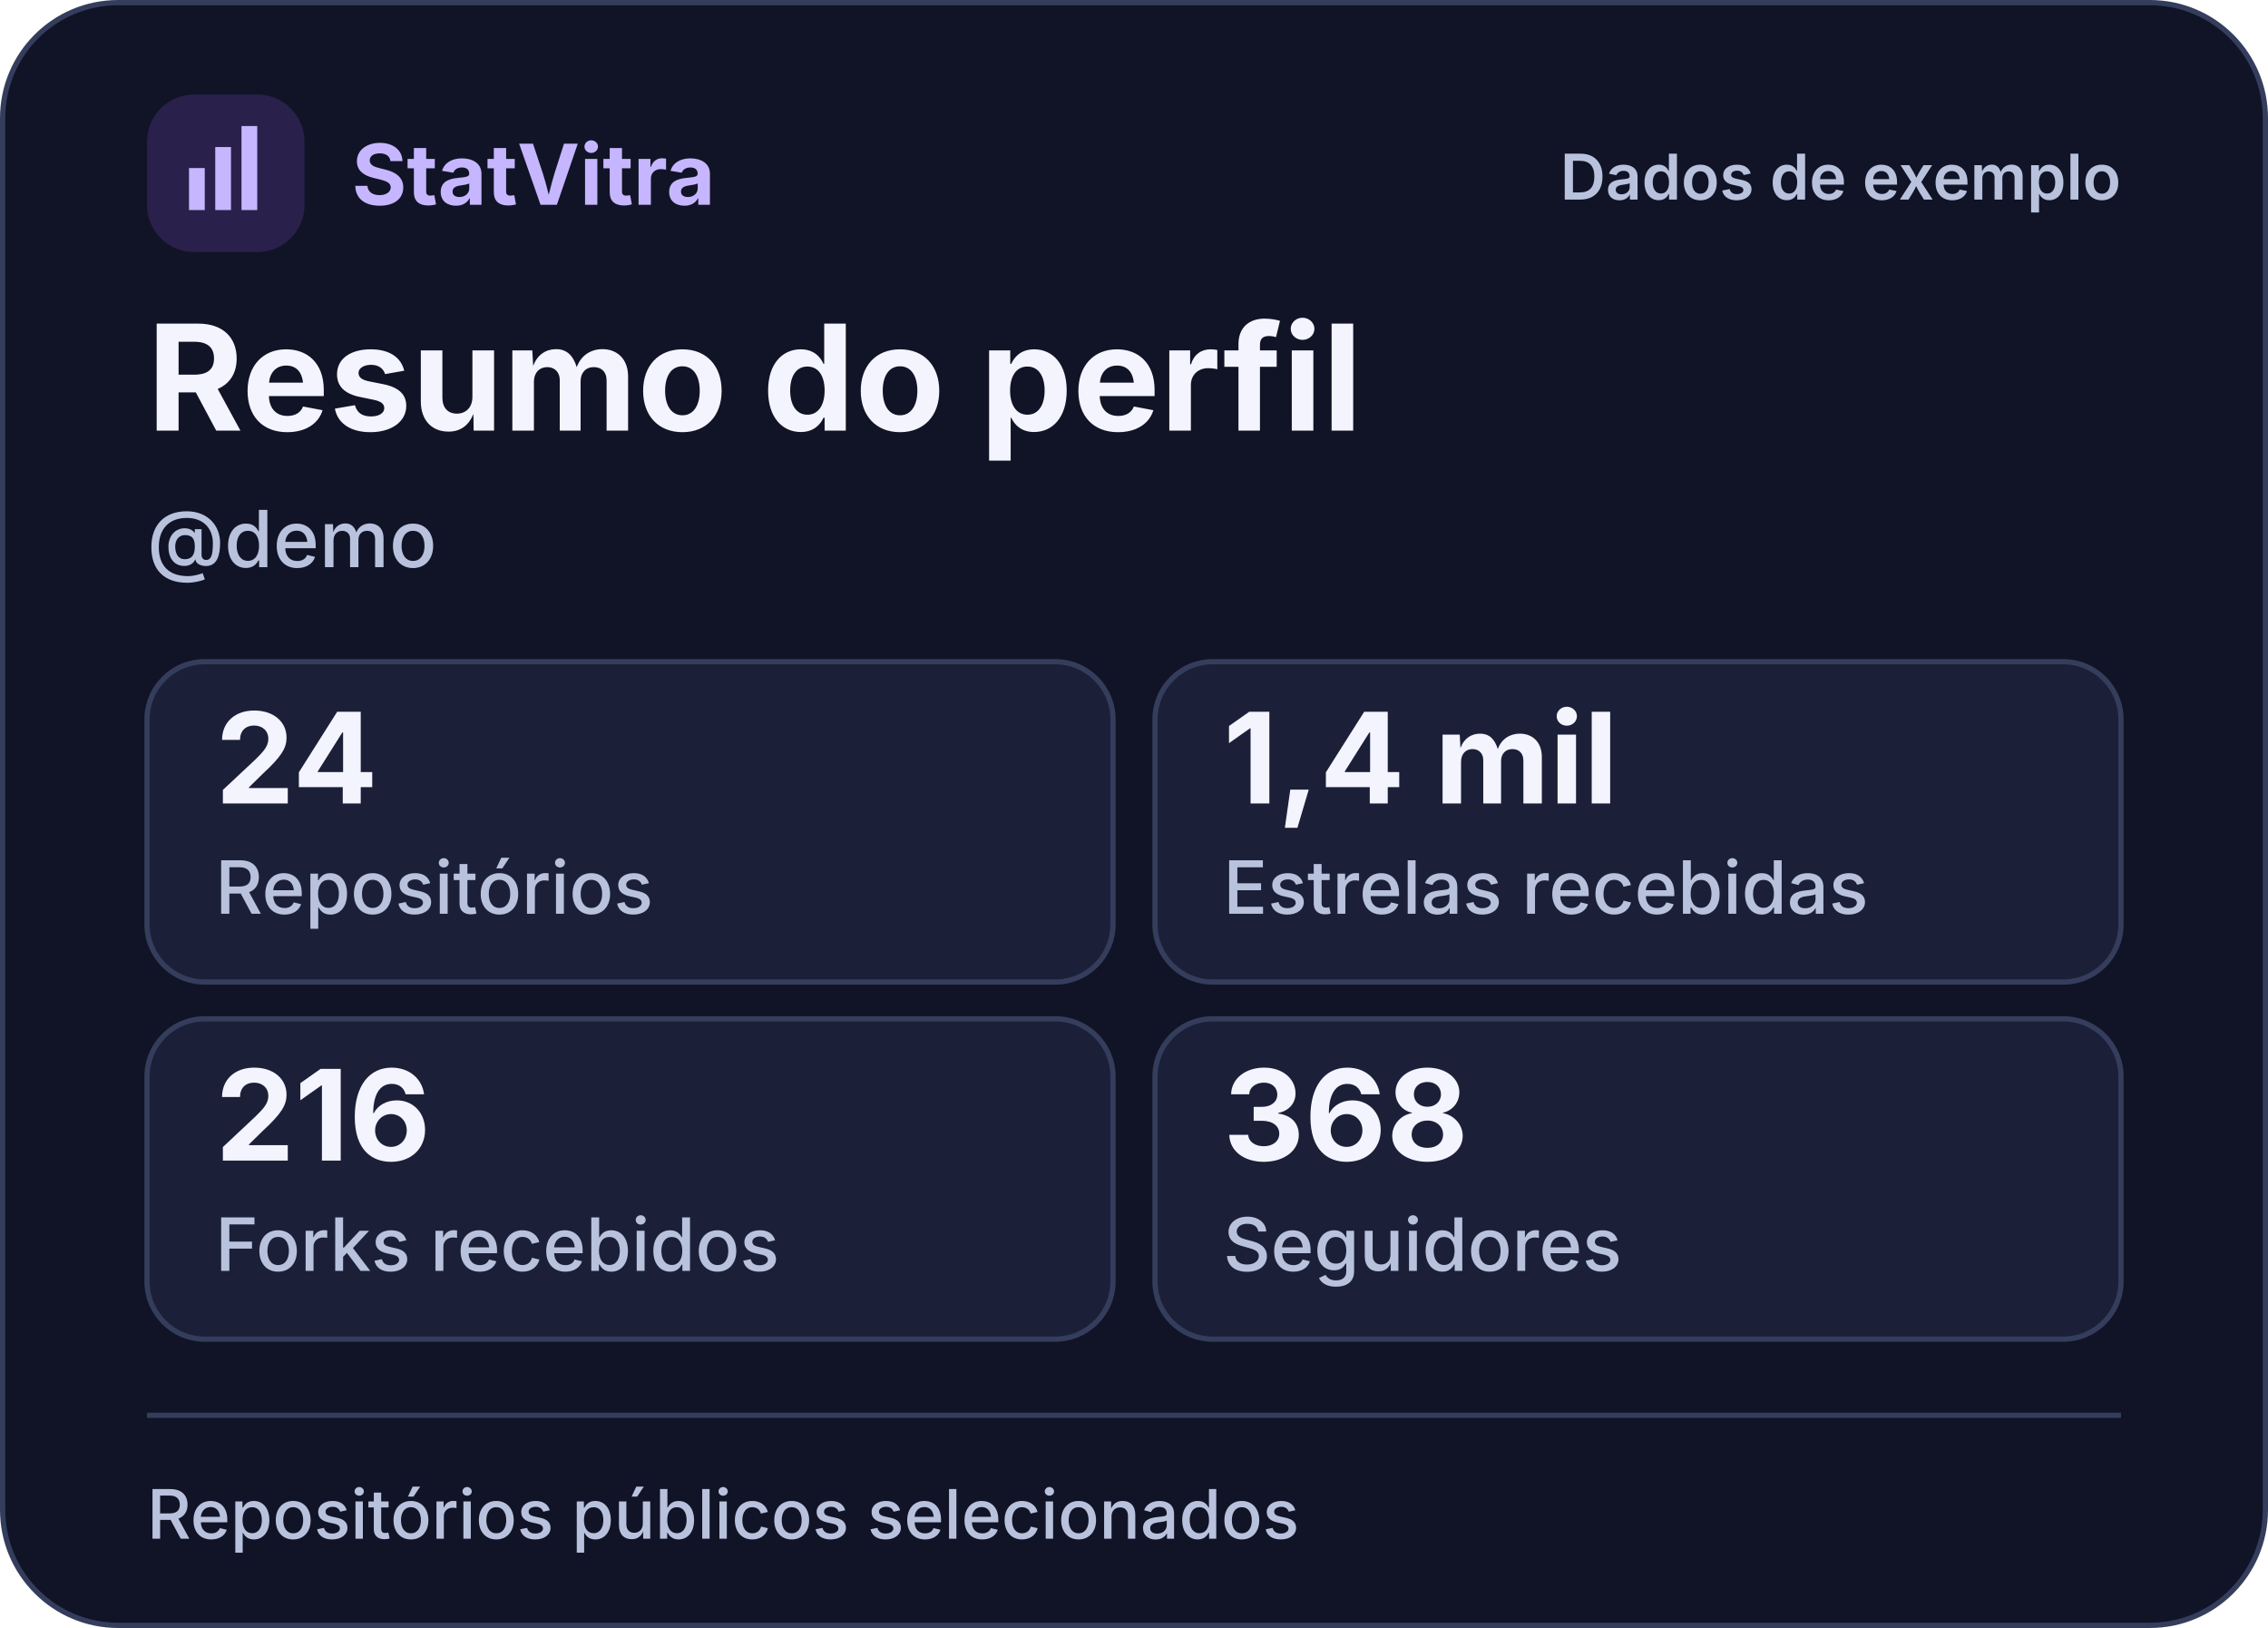
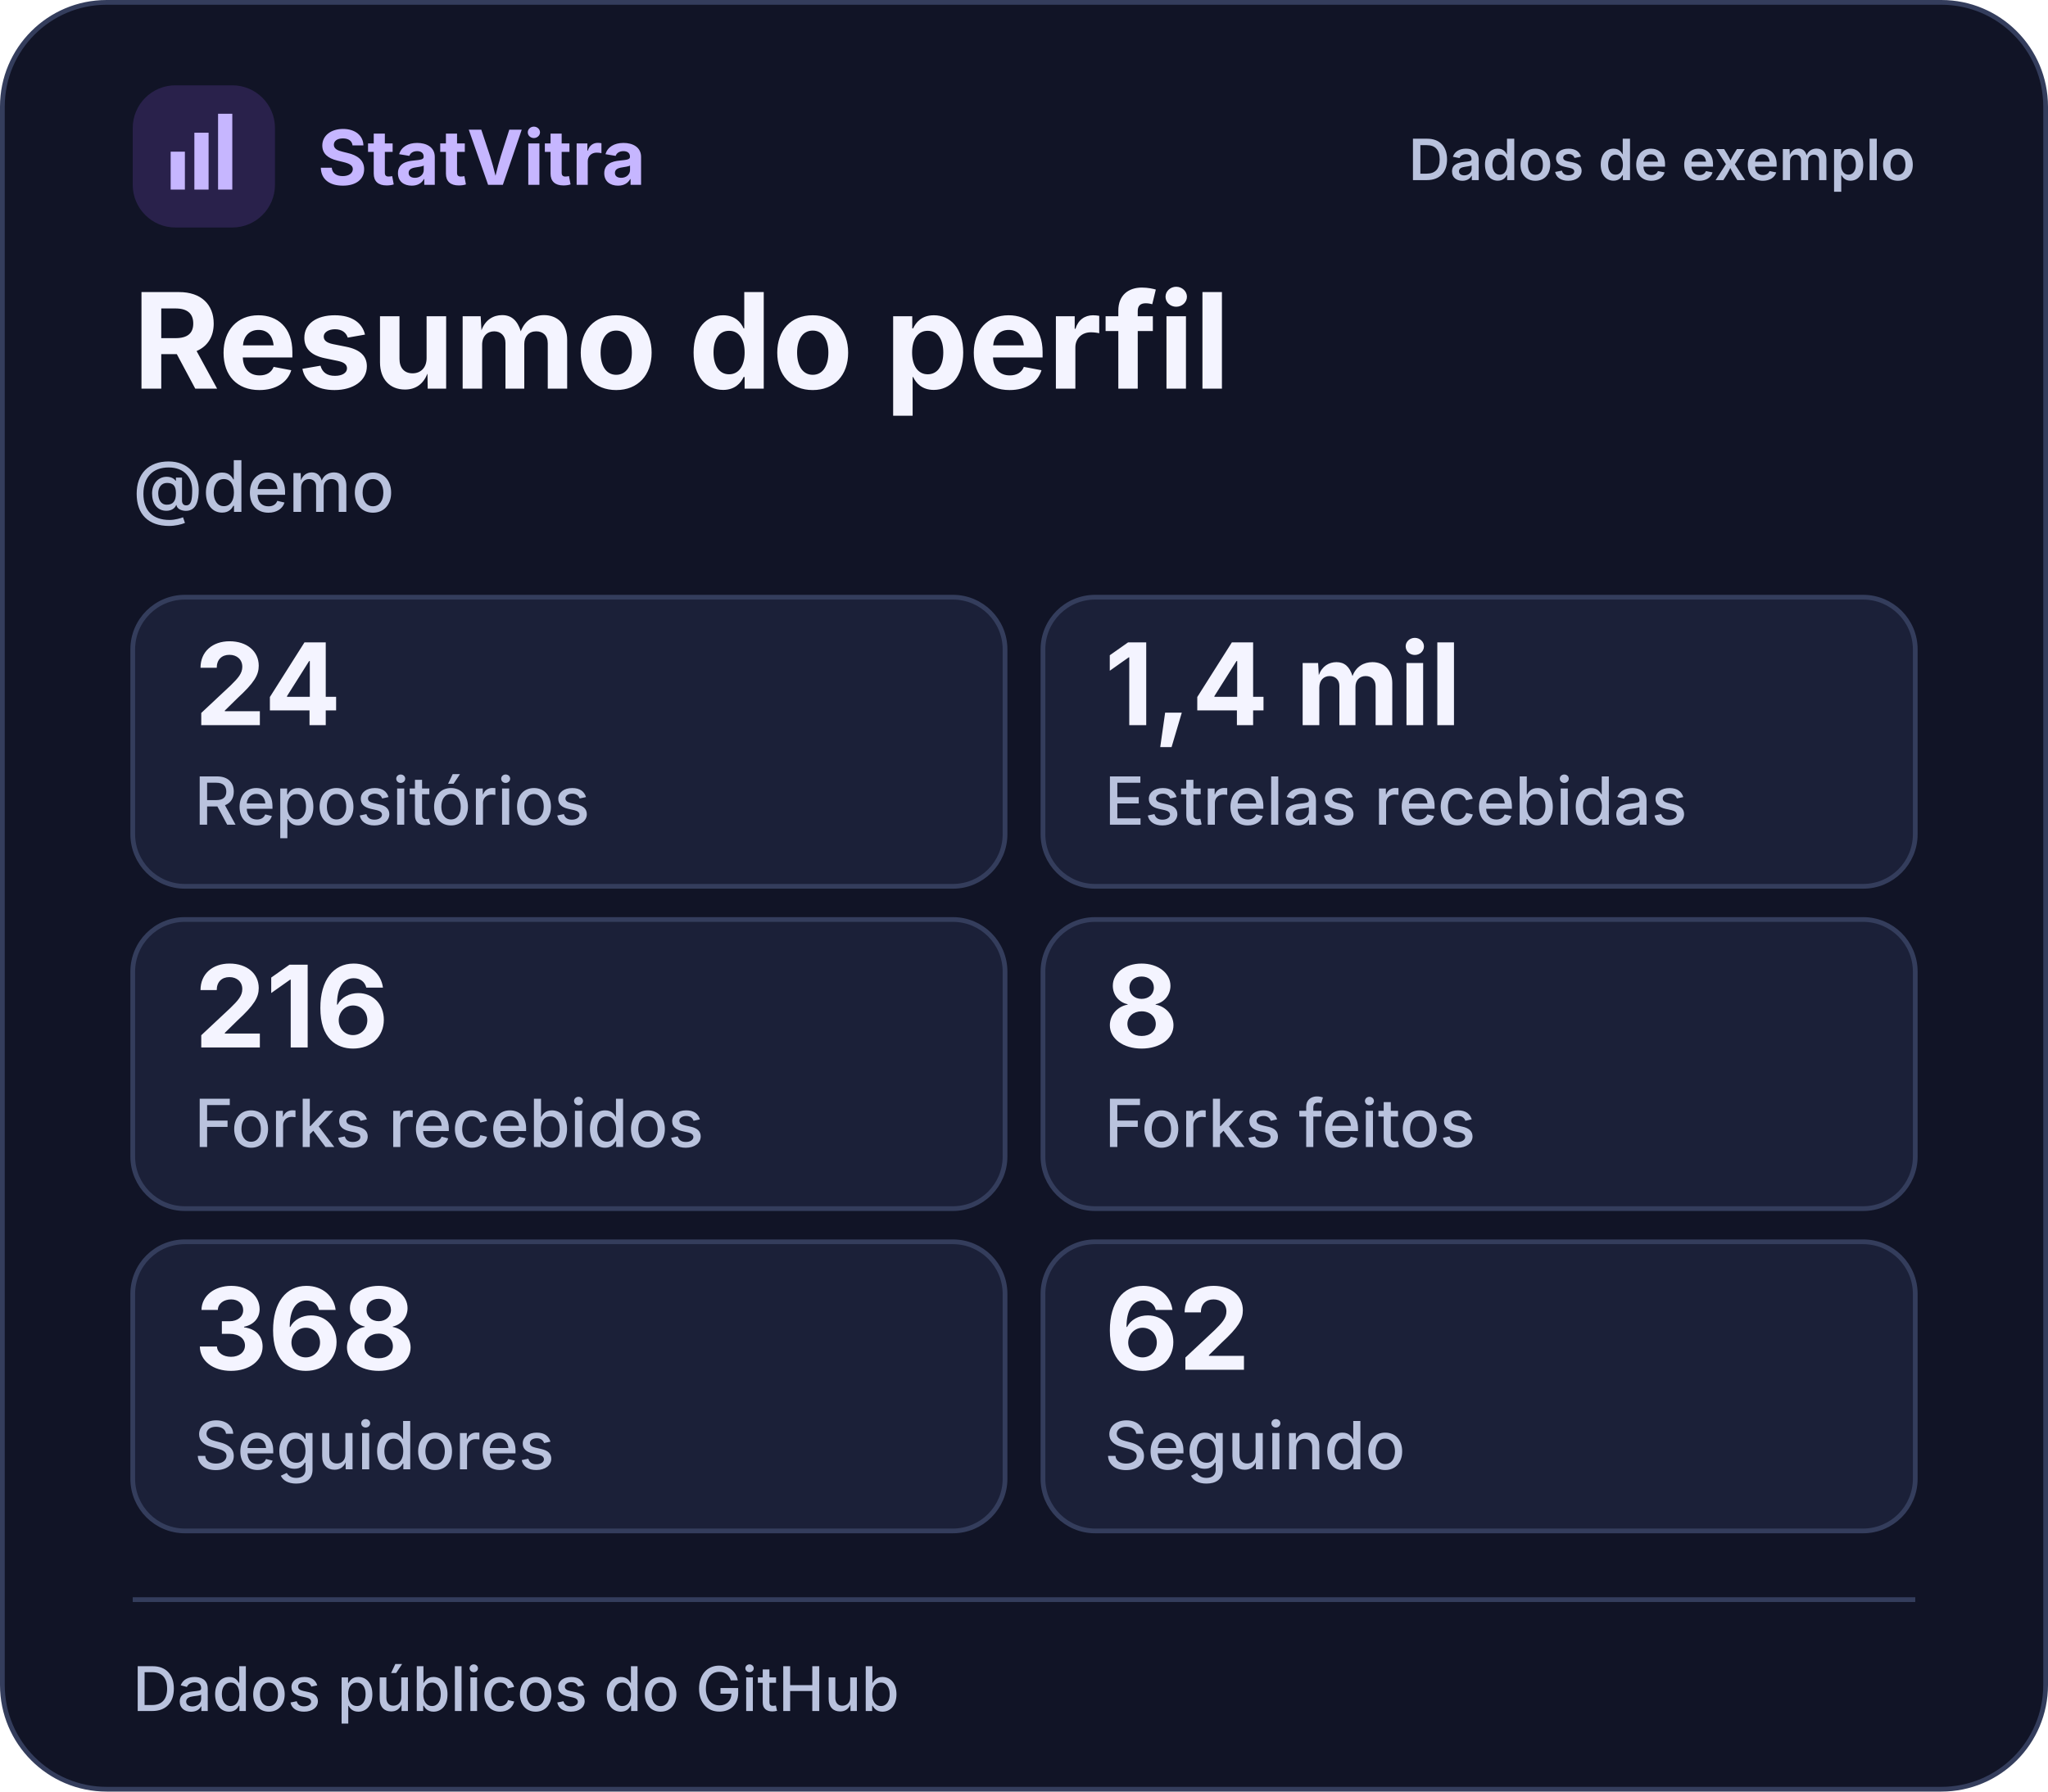
- <svg xmlns="http://www.w3.org/2000/svg" width="432" height="310" viewBox="0 0 432 310" role="img" aria-labelledby="title description" xml:lang="pt-BR">
+ <svg xmlns="http://www.w3.org/2000/svg" width="432" height="378" viewBox="0 0 432 378" role="img" aria-labelledby="title description" xml:lang="pt-BR">
  <g font-family="system-ui, -apple-system, Segoe UI, sans-serif" font-variant-numeric="tabular-nums">
-     <rect x="0.5" y="0.5" width="431" height="309" rx="22" fill="#111426" stroke="#343d5c" />
+     <rect x="0.5" y="0.5" width="431" height="377" rx="22" fill="#111426" stroke="#343d5c" />
    <rect x="28" y="18" width="30" height="30" rx="9" fill="#29214b" stroke="none" />
    <path d="M36 32h3v8h-3zm5-4h3v12h-3zm5-4h3v16h-3z" fill="#c6b6ff" />
    <text x="67" y="39" font-size="16" font-weight="750" text-anchor="start" fill="#c6b6ff" unicode-bidi="plaintext">StatVitra</text>
    <text x="404" y="38" font-size="12" font-weight="600" text-anchor="end" fill="#b9c2dd" unicode-bidi="plaintext">Dados de exemplo</text>
    <text x="28" y="82" font-size="28" font-weight="750" text-anchor="start" fill="#f4f4ff" unicode-bidi="plaintext">Resumo do perfil</text>
    <text x="28" y="108" font-size="15" font-weight="500" text-anchor="start" fill="#b9c2dd" unicode-bidi="plaintext">@demo</text>
    <g transform="translate(0 0)">
      <g class="content">
        <rect x="28" y="126" width="184" height="61" rx="11" fill="#1b2038" stroke="#343d5c" />
        <text x="41" y="153" font-size="24" font-weight="750" text-anchor="start" fill="#f4f4ff" unicode-bidi="plaintext">24</text>
        <text x="41" y="174" font-size="14" font-weight="500" text-anchor="start" fill="#b9c2dd" unicode-bidi="plaintext">Repositórios</text>
        <rect x="220" y="126" width="184" height="61" rx="11" fill="#1b2038" stroke="#343d5c" />
        <text x="233" y="153" font-size="24" font-weight="750" text-anchor="start" fill="#f4f4ff" unicode-bidi="plaintext">1,4 mil</text>
        <text x="233" y="174" font-size="14" font-weight="500" text-anchor="start" fill="#b9c2dd" unicode-bidi="plaintext">Estrelas recebidas</text>
        <rect x="28" y="194" width="184" height="61" rx="11" fill="#1b2038" stroke="#343d5c" />
        <text x="41" y="221" font-size="24" font-weight="750" text-anchor="start" fill="#f4f4ff" unicode-bidi="plaintext">216</text>
        <text x="41" y="242" font-size="14" font-weight="500" text-anchor="start" fill="#b9c2dd" unicode-bidi="plaintext">Forks recebidos</text>
        <rect x="220" y="194" width="184" height="61" rx="11" fill="#1b2038" stroke="#343d5c" />
-         <text x="233" y="221" font-size="24" font-weight="750" text-anchor="start" fill="#f4f4ff" unicode-bidi="plaintext">368</text>
-         <text x="233" y="242" font-size="14" font-weight="500" text-anchor="start" fill="#b9c2dd" unicode-bidi="plaintext">Seguidores</text>
+         <text x="233" y="221" font-size="24" font-weight="750" text-anchor="start" fill="#f4f4ff" unicode-bidi="plaintext">8</text>
+         <text x="233" y="242" font-size="14" font-weight="500" text-anchor="start" fill="#b9c2dd" unicode-bidi="plaintext">Forks feitos</text>
+         <rect x="28" y="262" width="184" height="61" rx="11" fill="#1b2038" stroke="#343d5c" />
+         <text x="41" y="289" font-size="24" font-weight="750" text-anchor="start" fill="#f4f4ff" unicode-bidi="plaintext">368</text>
+         <text x="41" y="310" font-size="14" font-weight="500" text-anchor="start" fill="#b9c2dd" unicode-bidi="plaintext">Seguidores</text>
+         <rect x="220" y="262" width="184" height="61" rx="11" fill="#1b2038" stroke="#343d5c" />
+         <text x="233" y="289" font-size="24" font-weight="750" text-anchor="start" fill="#f4f4ff" unicode-bidi="plaintext">62</text>
+         <text x="233" y="310" font-size="14" font-weight="500" text-anchor="start" fill="#b9c2dd" unicode-bidi="plaintext">Seguindo</text>
      </g>
    </g>
-     <rect x="28" y="269" width="376" height="1" rx="0" fill="#343d5c" stroke="none" />
-     <text x="28" y="293" font-size="13" font-weight="500" text-anchor="start" fill="#b9c2dd" unicode-bidi="plaintext">Repositórios públicos selecionados</text>
+     <rect x="28" y="337" width="376" height="1" rx="0" fill="#343d5c" stroke="none" />
+     <text x="28" y="361" font-size="13" font-weight="500" text-anchor="start" fill="#b9c2dd" unicode-bidi="plaintext">Dados públicos do GitHub</text>
  </g>
</svg>
